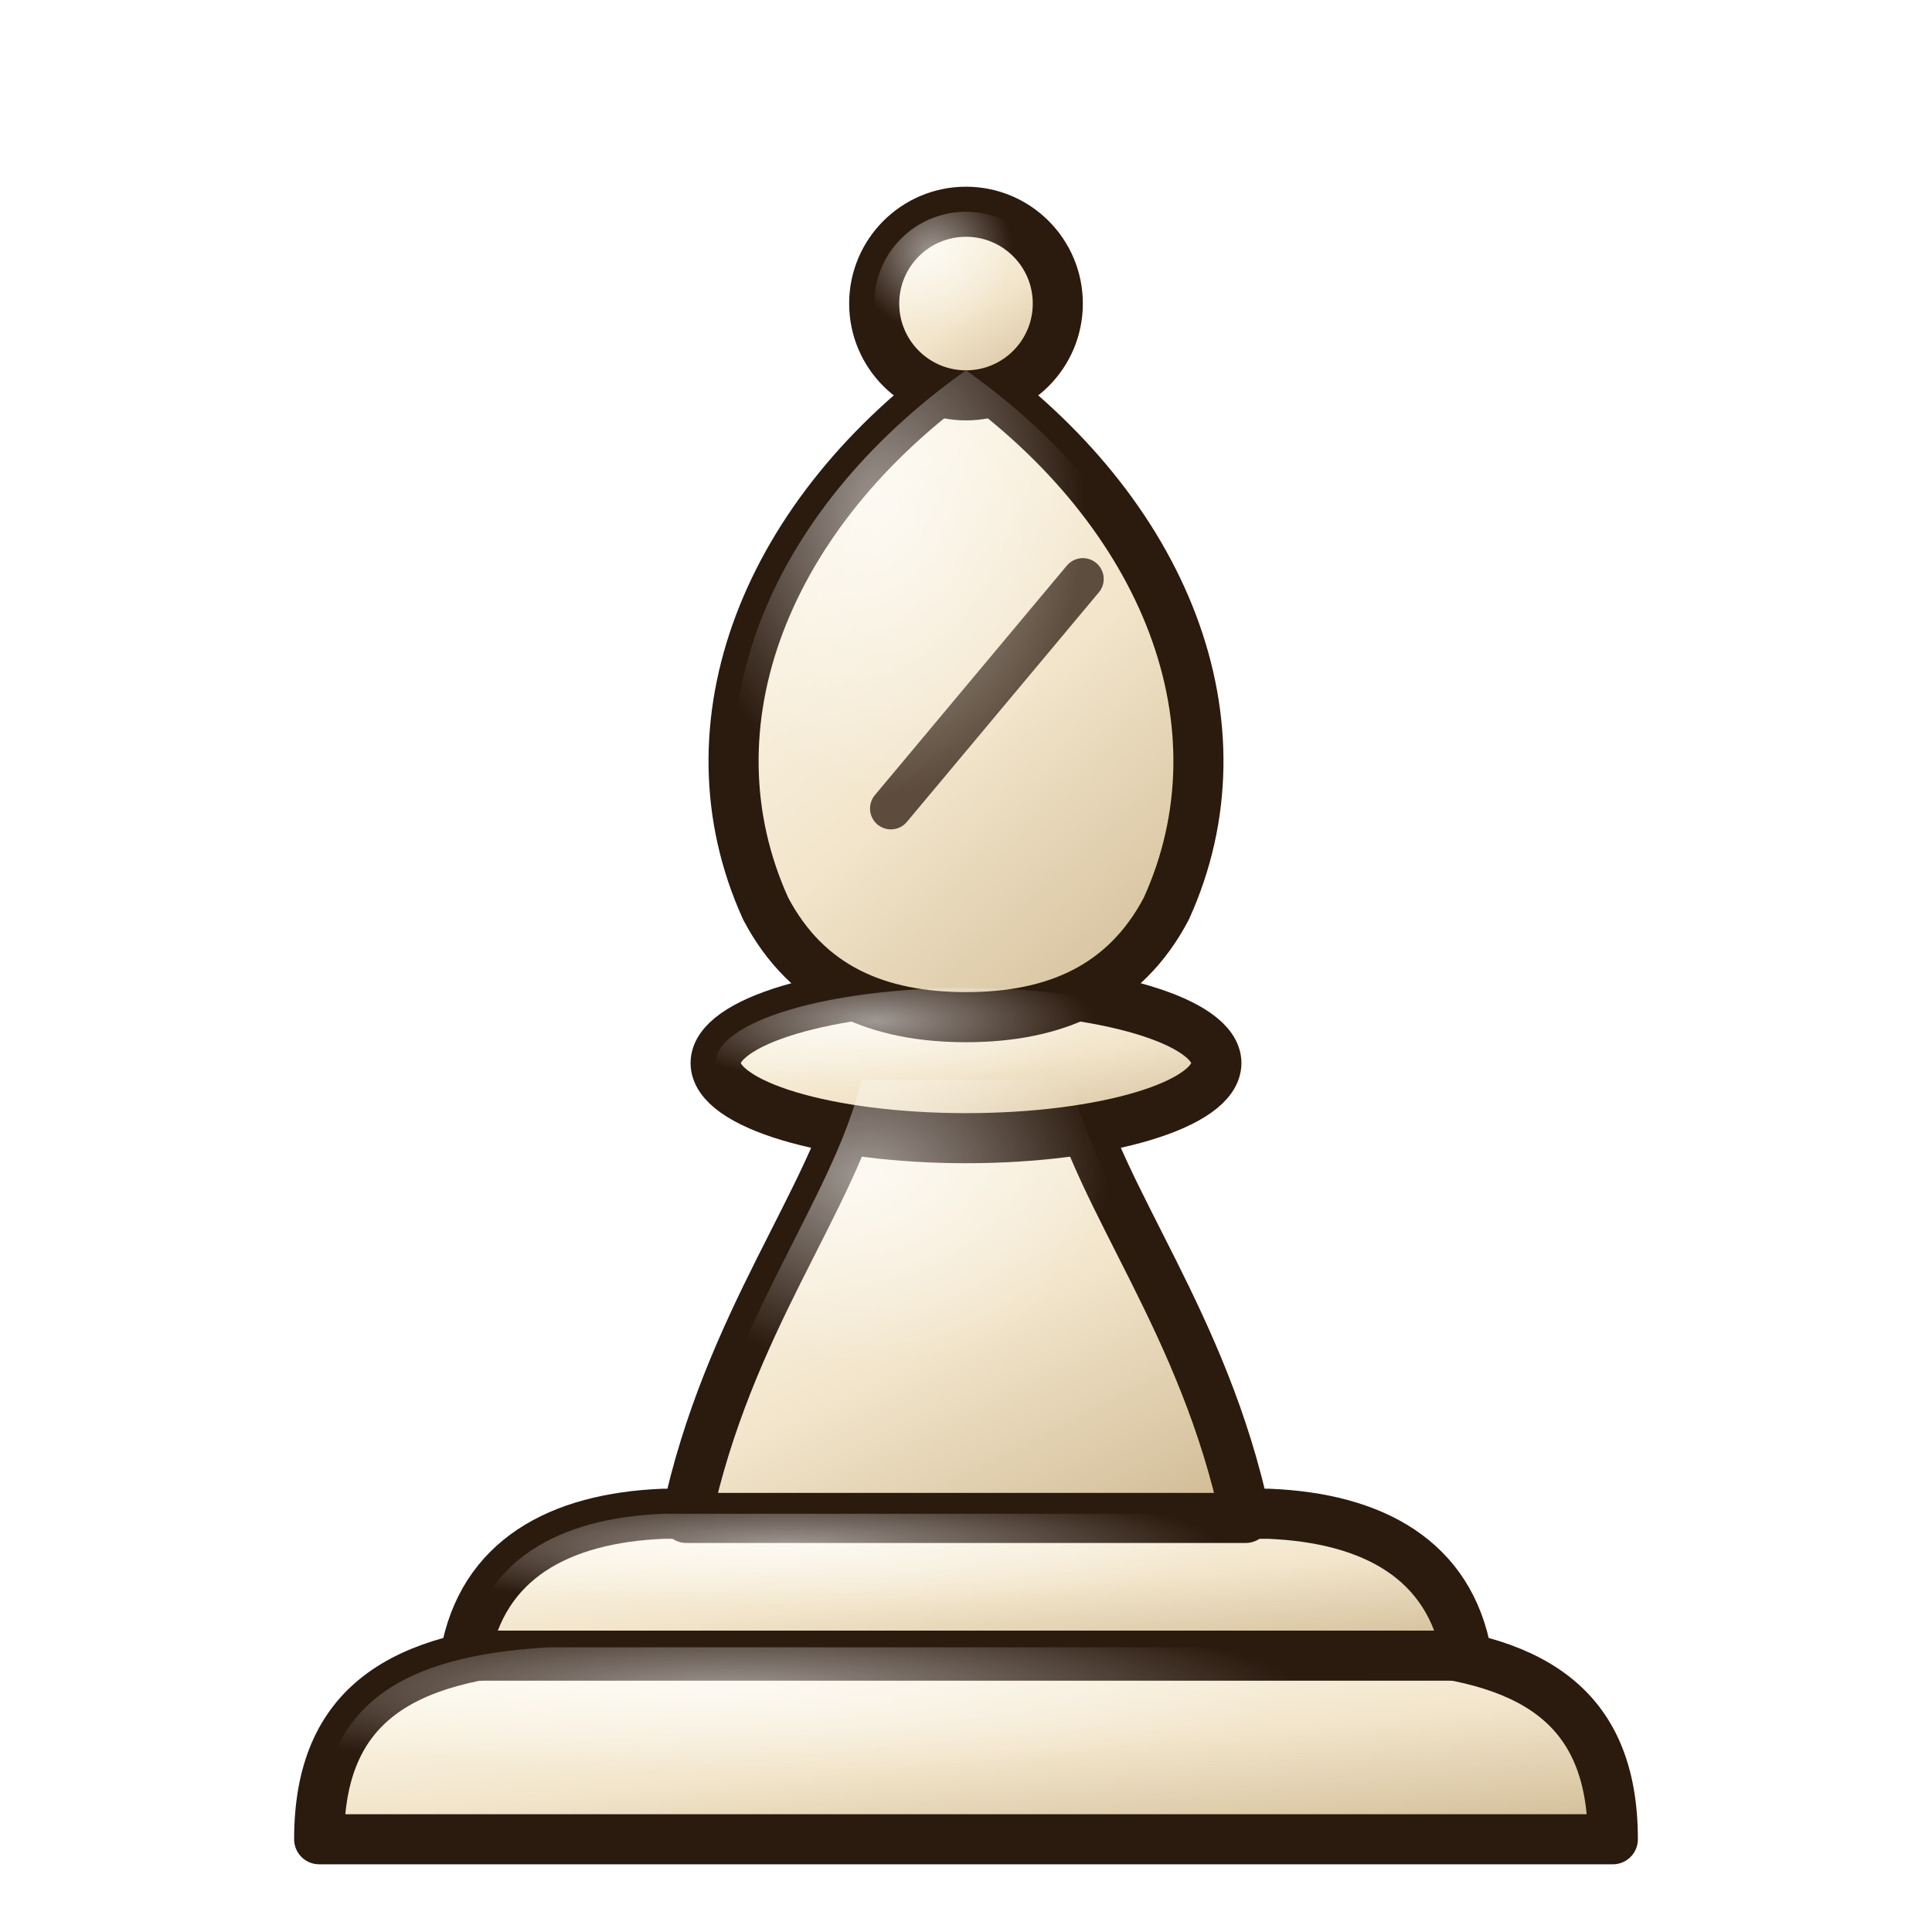
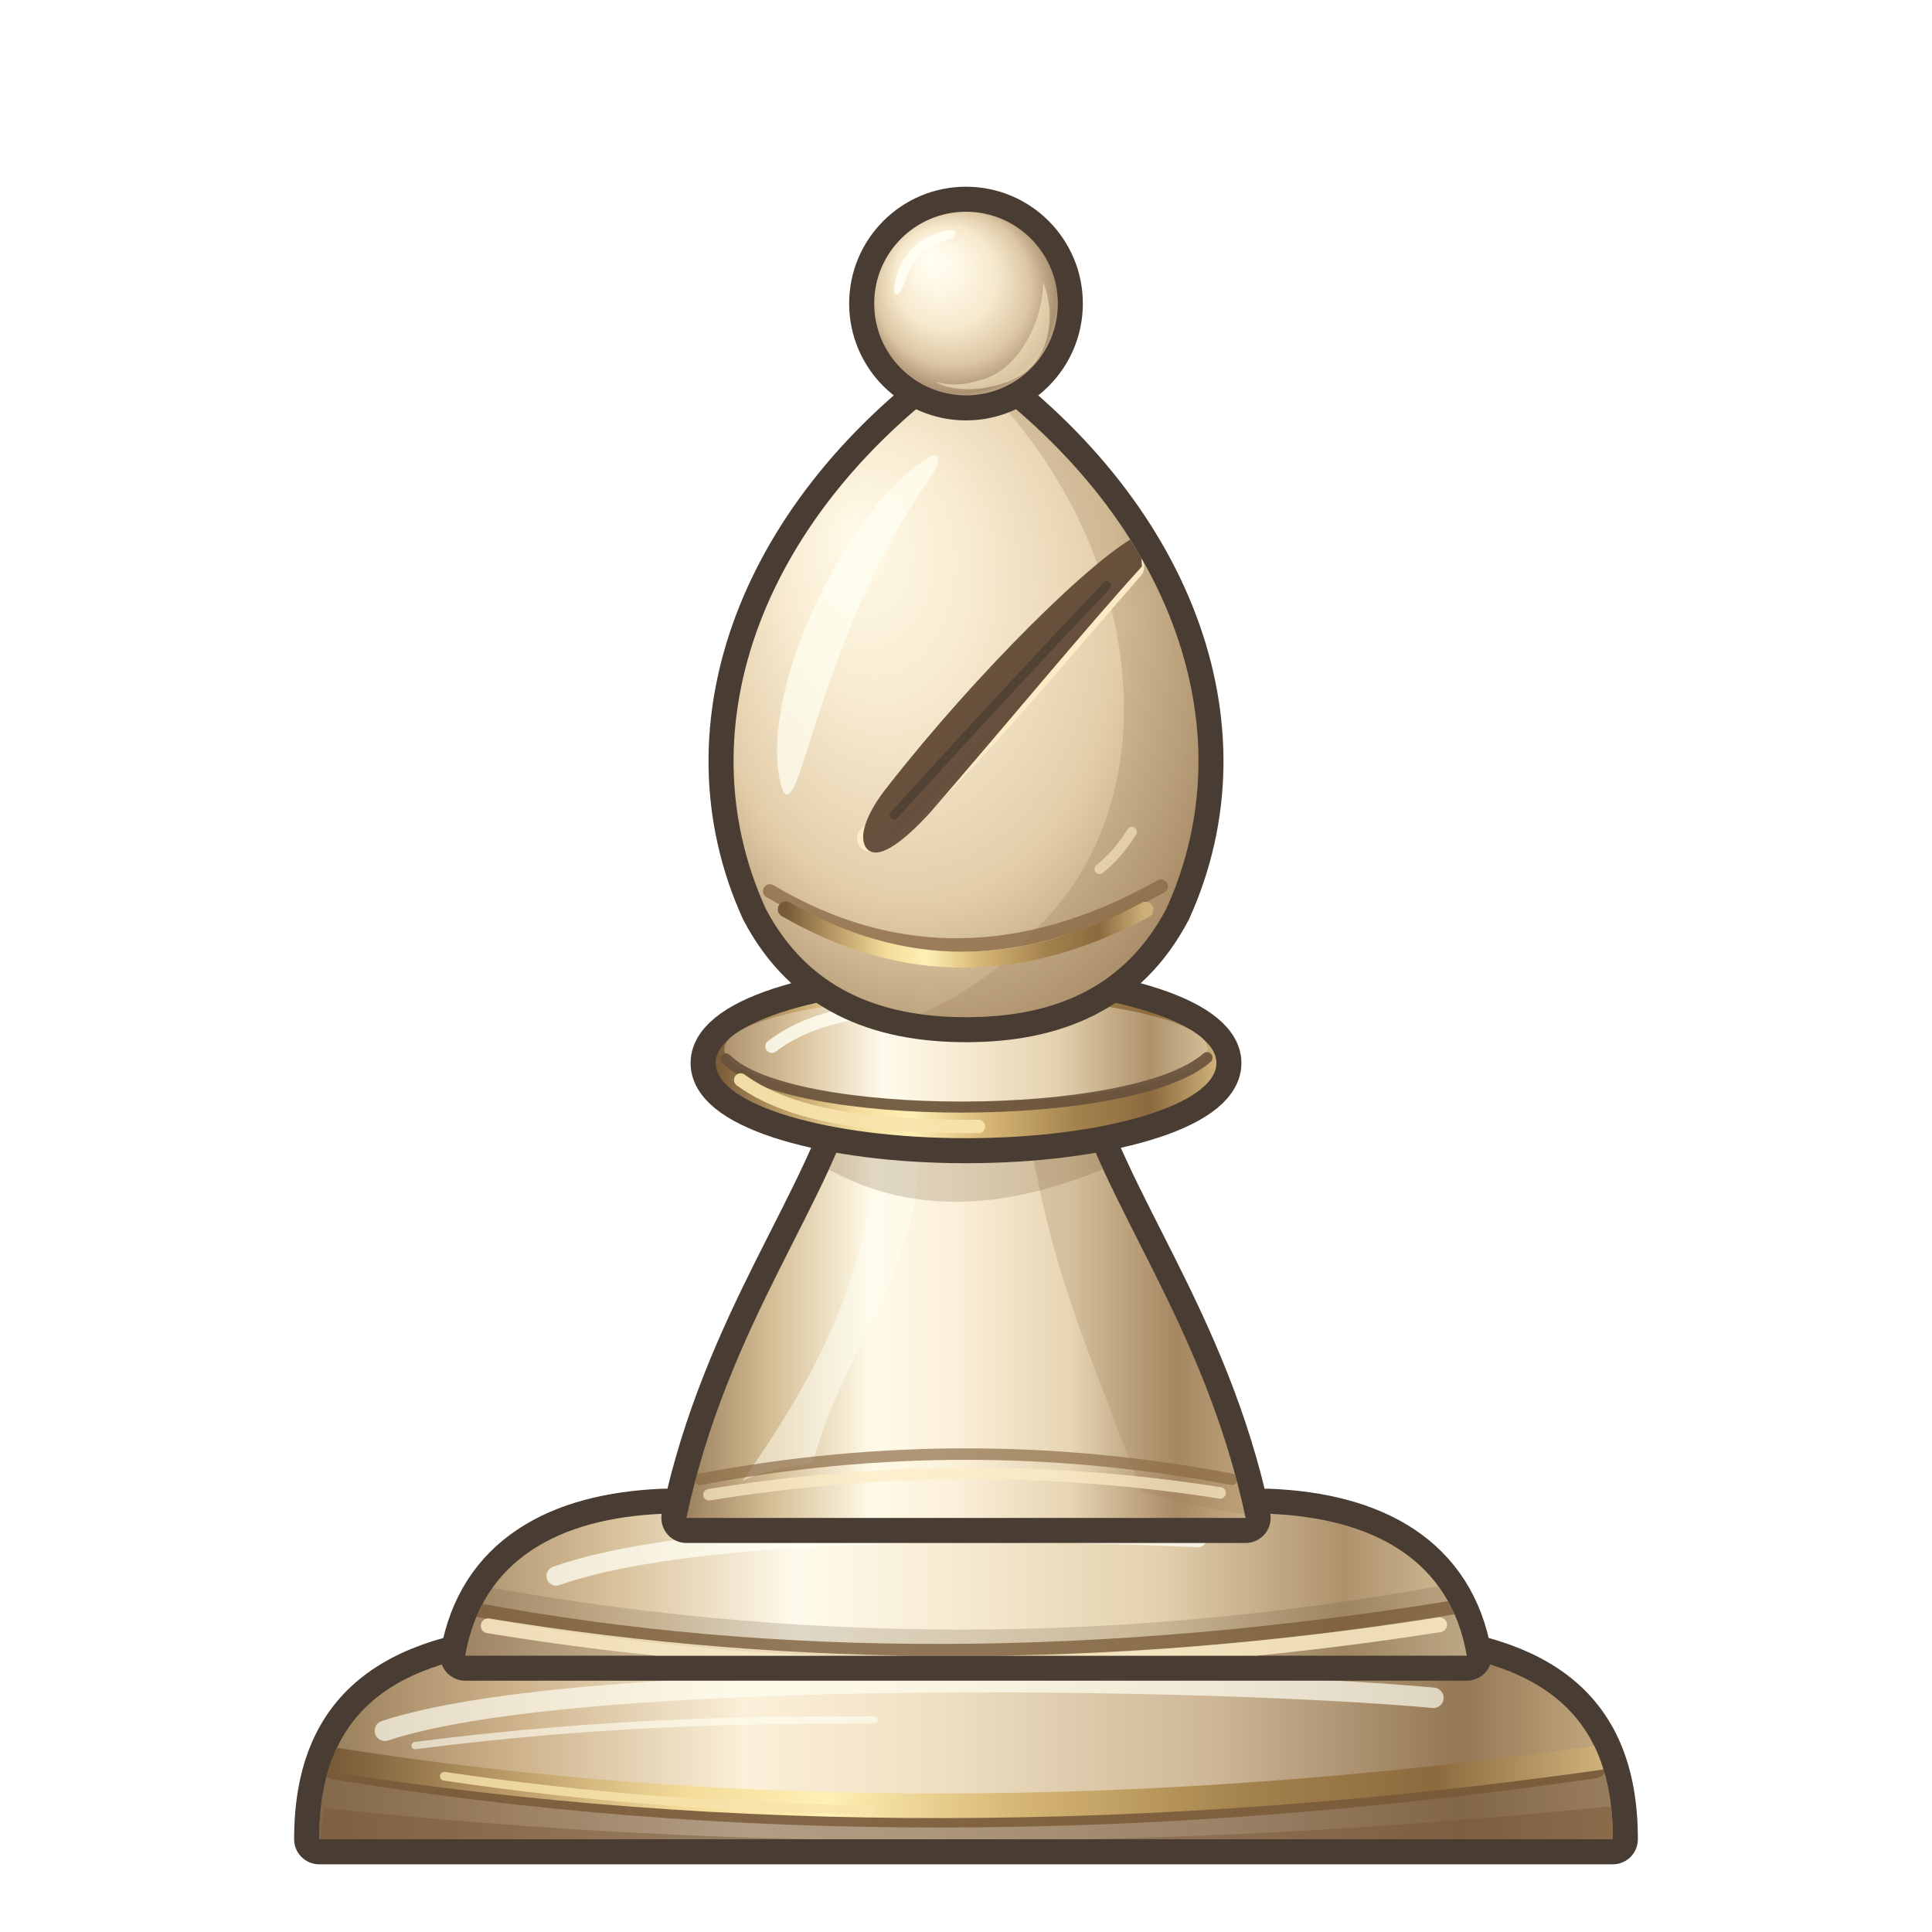
<svg xmlns="http://www.w3.org/2000/svg" viewBox="0 0 100 100">
  <defs>
-     <linearGradient id="p-body" x1="0.18" y1="0" x2="0.82" y2="1">
-       <stop offset="0" stop-color="#FFFBF1" />
-       <stop offset="0.55" stop-color="#F2E5CB" />
-       <stop offset="1" stop-color="#D4BF9A" />
+     <linearGradient id="wb-lathe" x1="0%" y1="0%" x2="100%" y2="0%">
+       <stop offset="0" stop-color="#9D825F" />
+       <stop offset="0.15" stop-color="#D5BE95" />
+       <stop offset="0.33" stop-color="#FFFAE8" />
+       <stop offset="0.47" stop-color="#FCF1DB" />
+       <stop offset="0.69" stop-color="#E6D4B2" />
+       <stop offset="0.88" stop-color="#A88A64" />
+       <stop offset="1" stop-color="#C5AC85" />
    </linearGradient>
-     <radialGradient id="p-gloss" cx="0.32" cy="0.22" r="0.62">
-       <stop offset="0" stop-color="#FFFFFF" stop-opacity="0.55" />
-       <stop offset="0.7" stop-color="#FFFFFF" stop-opacity="0" />
+     <linearGradient id="wb-foot" x1="0%" y1="0%" x2="100%" y2="0%">
+       <stop offset="0" stop-color="#977C59" />
+       <stop offset="0.15" stop-color="#CDB18A" />
+       <stop offset="0.33" stop-color="#FBF0D9" />
+       <stop offset="0.47" stop-color="#F1E1C4" />
+       <stop offset="0.69" stop-color="#CDB797" />
+       <stop offset="0.88" stop-color="#947754" />
+       <stop offset="1" stop-color="#C6AC83" />
+     </linearGradient>
+     <linearGradient id="wb-surface" x1="0%" y1="0%" x2="100%" y2="0%">
+       <stop offset="0" stop-color="#AF9370" />
+       <stop offset="0.15" stop-color="#D9C29C" />
+       <stop offset="0.33" stop-color="#FFFBEC" />
+       <stop offset="0.47" stop-color="#F8EDD5" />
+       <stop offset="0.69" stop-color="#E4D1AE" />
+       <stop offset="0.88" stop-color="#AE926C" />
+       <stop offset="1" stop-color="#D2BC96" />
+     </linearGradient>
+     <linearGradient id="wb-metal" x1="0%" y1="0%" x2="100%" y2="0%">
+       <stop offset="0" stop-color="#775B37" />
+       <stop offset="0.12" stop-color="#B39361" />
+       <stop offset="0.28" stop-color="#F4DC9A" />
+       <stop offset="0.39" stop-color="#FFF0B4" />
+       <stop offset="0.53" stop-color="#DABA78" />
+       <stop offset="0.72" stop-color="#A4824D" />
+       <stop offset="0.87" stop-color="#8C6A3E" />
+       <stop offset="1" stop-color="#CEB17A" />
+     </linearGradient>
+     <linearGradient id="wb-recess" x1="5%" y1="0%" x2="96%" y2="100%">
+       <stop offset="0" stop-color="#775835" />
+       <stop offset="0.55" stop-color="#66503D" />
+       <stop offset="1" stop-color="#9E8059" />
+     </linearGradient>
+     <radialGradient id="wb-orb" cx=".47" cy=".47" r=".58" fx=".31" fy=".25">
+       <stop offset="0" stop-color="#FFFFF4" />
+       <stop offset="0.2" stop-color="#FFF8E7" />
+       <stop offset="0.48" stop-color="#F6E9CD" />
+       <stop offset="0.73" stop-color="#DCC6A4" />
+       <stop offset="0.92" stop-color="#AB9171" />
+       <stop offset="1" stop-color="#CDB99C" />
    </radialGradient>
+     <radialGradient id="wb-carve" cx=".47" cy=".46" r=".72" fx=".25" fy=".25">
+       <stop offset="0" stop-color="#FFFAE8" />
+       <stop offset="0.26" stop-color="#F9EDD3" />
+       <stop offset="0.62" stop-color="#E3CDA9" />
+       <stop offset="0.89" stop-color="#AD926D" />
+       <stop offset="1" stop-color="#DBCAAA" />
+     </radialGradient>
+     <clipPath id="wb-carving-0">
+       <path d="M19 92 C19 85.5 23 83.2 30 82.8 L70 82.8 C77 83.2 81 85.5 81 92 Z" />
+     </clipPath>
+     <clipPath id="wb-carving-1">
+       <path d="M26 83.2 C26.8 78.6 30.5 76.6 35.5 76.4 L64.5 76.4 C69.5 76.6 73.2 78.6 74 83.2 Z" />
+     </clipPath>
+     <clipPath id="wb-carving-2">
+       <path d="M36.6 76.6 C38.6 67.2 43.6 61.4 45 55.6 L55 55.6 C56.4 61.4 61.4 67.2 63.4 76.6 Z" />
+     </clipPath>
+     <clipPath id="wb-carving-3">
+       <ellipse cx="50" cy="54.8" rx="12" ry="3.6" />
+     </clipPath>
+     <clipPath id="wb-carving-4">
+       <path d="M50 21.6 C59.6 28.4 63.6 38.6 59.6 47.4 C57.6 51.2 54.2 52.6 50 52.6 C45.8 52.6 42.4 51.2 40.4 47.4 C36.4 38.6 40.4 28.4 50 21.6 Z" />
+     </clipPath>
+     <clipPath id="wb-carving-5">
+       <circle cx="50" cy="18.4" r="4.4" />
+     </clipPath>
  </defs>
-   <g transform="translate(50 52) scale(1.08) translate(-50 -52)">
-     <path d="M19 92 C19 85.5 23 83.2 30 82.8 L70 82.8 C77 83.2 81 85.5 81 92 Z" fill="url(#p-body)" stroke="#2B1A0E" stroke-width="2.4" stroke-linejoin="round" stroke-linecap="round" />
-     <path d="M26 83.2 C26.8 78.6 30.5 76.6 35.5 76.4 L64.5 76.4 C69.5 76.6 73.2 78.6 74 83.2 Z" fill="url(#p-body)" stroke="#2B1A0E" stroke-width="2.4" stroke-linejoin="round" stroke-linecap="round" />
-     <path d="M36.6 76.6 C38.6 67.2 43.6 61.4 45 55.6 L55 55.6 C56.4 61.4 61.4 67.2 63.4 76.6 Z" fill="url(#p-body)" stroke="#2B1A0E" stroke-width="2.4" stroke-linejoin="round" stroke-linecap="round" />
-     <ellipse cx="50" cy="54.8" rx="12" ry="3.6" fill="url(#p-body)" stroke="#2B1A0E" stroke-width="2.4" stroke-linejoin="round" stroke-linecap="round" />
-     <path d="M50 21.6 C59.6 28.4 63.6 38.6 59.6 47.4 C57.6 51.2 54.2 52.6 50 52.6 C45.8 52.6 42.4 51.2 40.4 47.4 C36.4 38.6 40.4 28.4 50 21.6 Z" fill="url(#p-body)" stroke="#2B1A0E" stroke-width="2.4" stroke-linejoin="round" stroke-linecap="round" />
-     <circle cx="50" cy="18.4" r="4.4" fill="url(#p-body)" stroke="#2B1A0E" stroke-width="2.4" stroke-linejoin="round" stroke-linecap="round" />
-     <path d="M55.6 31.6 L46.4 42.6" fill="none" stroke="#2B1A0E" stroke-width="2" stroke-linecap="round" stroke-opacity="0.75" />
-     <path d="M19 92 C19 85.5 23 83.2 30 82.8 L70 82.8 C77 83.2 81 85.5 81 92 Z" fill="url(#p-gloss)" />
-     <path d="M26 83.2 C26.8 78.6 30.5 76.6 35.5 76.4 L64.5 76.4 C69.5 76.6 73.2 78.6 74 83.2 Z" fill="url(#p-gloss)" />
-     <path d="M36.6 76.6 C38.6 67.2 43.6 61.4 45 55.6 L55 55.6 C56.4 61.4 61.4 67.2 63.4 76.6 Z" fill="url(#p-gloss)" />
-     <ellipse cx="50" cy="54.8" rx="12" ry="3.6" fill="url(#p-gloss)" />
-     <path d="M50 21.6 C59.6 28.4 63.6 38.6 59.6 47.4 C57.6 51.2 54.2 52.6 50 52.6 C45.8 52.6 42.4 51.2 40.4 47.4 C36.4 38.6 40.4 28.4 50 21.6 Z" fill="url(#p-gloss)" />
-     <circle cx="50" cy="18.4" r="4.4" fill="url(#p-gloss)" />
+   <g transform="translate(50 52) scale(1.08) translate(-50 -52)" stroke-linecap="round" stroke-linejoin="round">
+     <path d="M19 92 C19 85.5 23 83.2 30 82.8 L70 82.8 C77 83.2 81 85.5 81 92 Z" fill="url(#wb-foot)" stroke="#493C32" stroke-width="2.4" stroke-linejoin="round" stroke-linecap="round" paint-order="stroke fill" />
+     <g clip-path="url(#wb-carving-0)">
+       <path d="M18.6 88.2 Q47.6 93.4 81.2 88.1 V93 H18.6Z" fill="#73573F" fill-opacity="0.54" />
+       <path d="M19.2 90.5 Q49 93.7 81.1 90.4 V92.7 H19Z" fill="#775835" fill-opacity="0.46" />
+       <path d="M19.7 88.6 Q47.8 93.25 80.15 88.55" fill="none" stroke="#775835" stroke-width="1.05" stroke-opacity="0.8" />
+       <path d="M19.7 88.19 Q48 92.65 80.35 88.09" fill="none" stroke="url(#wb-metal)" stroke-width="1.18" />
+       <path d="M25 88.98 Q35.2 90.49 45.4 90.58" fill="none" stroke="#F8E4AC" stroke-width="0.42" stroke-opacity="0.81" />
+       <path d="M22.15 86.8 C31.5 83.71 62.1 84.27 72.4 85.22" fill="none" stroke="#FFFFF2" stroke-width="0.98" stroke-opacity="0.68" />
+       <path d="M23.6 87.51 C32.9 86.31 40.4 86.27 45.6 86.28" fill="none" stroke="#FFFFF2" stroke-width="0.35" stroke-opacity="0.62" />
+     </g>
+     <path d="M26 83.2 C26.8 78.6 30.5 76.6 35.5 76.4 L64.5 76.4 C69.5 76.6 73.2 78.6 74 83.2 Z" fill="url(#wb-surface)" stroke="#493C32" stroke-width="2.4" stroke-linejoin="round" stroke-linecap="round" paint-order="stroke fill" />
+     <g clip-path="url(#wb-carving-1)">
+       <path d="M25.4 79.6 Q50 84.35 74.6 79.5 L75 83.6 H25Z" fill="#68513B" fill-opacity="0.21" />
+       <path d="M26.5 81 Q48 85.02 73.6 80.85" fill="none" stroke="#775835" stroke-width="0.67" stroke-opacity="0.74" />
+       <path d="M27.1 81.77 Q49.2 85.4 72.7 81.72" fill="none" stroke="#FCEDC7" stroke-width="0.71" stroke-opacity="0.84" />
+       <path d="M30.36 79.38 C37.5 76.86 54.14 77.21 61.1 77.54" fill="none" stroke="#FFFFF2" stroke-width="0.93" stroke-opacity="0.75" />
+     </g>
+     <path d="M36.6 76.6 C38.6 67.2 43.6 61.4 45 55.6 L55 55.6 C56.4 61.4 61.4 67.2 63.4 76.6 Z" fill="url(#wb-lathe)" stroke="#493C32" stroke-width="2.4" stroke-linejoin="round" stroke-linecap="round" paint-order="stroke fill" />
+     <g clip-path="url(#wb-carving-2)">
+       <path d="M55 55.6 L60 61.6 L64.5 76.6 Q60.4 76.0 58.4 75.3 C55.4 67.3 53.75 64.1 52.65 55.6Z" fill="#9E8059" fill-opacity="0.26" />
+       <path d="M45.32 57.1 C46.45 64.7 41.3 71.9 39.3 74.82 Q40.45 74.26 42.65 73.97 C44.3 67.92 48 65 47.75 57.85Z" fill="#FFFFF2" fill-opacity="0.49" />
+       <path d="M43.25 55.6 H56.75 V59.8 Q49 63.1 43.25 59.8Z" fill="#775835" fill-opacity="0.23" />
+       <path d="M37.25 74.75 Q50 72.33 62.75 74.75" fill="none" stroke="#8A6A45" stroke-width="0.55" stroke-opacity="0.68" />
+       <path d="M37.68 75.49 Q50 73.49 62.18 75.4" fill="none" stroke="#FCEDC7" stroke-width="0.55" stroke-opacity="0.7" />
+     </g>
+     <ellipse cx="50" cy="54.8" rx="12" ry="3.6" fill="url(#wb-metal)" stroke="#493C32" stroke-width="2.4" stroke-linejoin="round" stroke-linecap="round" paint-order="stroke fill" />
+     <g clip-path="url(#wb-carving-3)">
+       <ellipse cx="50" cy="54.14" rx="11.58" ry="2.52" fill="url(#wb-surface)" />
+       <path d="M38.5 54.6 C41.5 57.68 58 57.7 61.55 54.54" fill="none" stroke="#68513B" stroke-width="0.53" stroke-opacity="0.9" />
+       <path d="M39.2 55.61 C42 57.65 46.6 57.84 50.6 57.84" fill="none" stroke="#F8E4AC" stroke-width="0.64" stroke-opacity="0.93" />
+       <path d="M40.7 54 Q44.1 51.35 52.7 52.45" fill="none" stroke="#FFFFF2" stroke-width="0.63" stroke-opacity="0.83" />
+     </g>
+     <path d="M50 21.6 C59.6 28.4 63.6 38.6 59.6 47.4 C57.6 51.2 54.2 52.6 50 52.6 C45.8 52.6 42.4 51.2 40.4 47.4 C36.4 38.6 40.4 28.4 50 21.6 Z" fill="url(#wb-carve)" stroke="#493C32" stroke-width="2.4" stroke-linejoin="round" stroke-linecap="round" paint-order="stroke fill" />
+     <g clip-path="url(#wb-carving-4)">
+       <path d="M50 21.5 C58.6 29.4 60.2 42.2 53.1 48.6 Q51.15 51 47.7 52.5 C57.5 54.3 65 46.5 62.3 36.3 Q58.7 26 50 21.5Z" fill="#9E8059" fill-opacity="0.27" />
+       <path d="M41.0 40.8 C40.4 35.9 44.8 27.7 48.2 25.8 C48.8 25.35 48.77 26.08 48.35 26.66 C44.9 31.5 43.4 36.7 42.09 40.7 C41.59 42.23 41.23 42.4 41.0 40.8Z" fill="#FFFFF2" fill-opacity="0.72" />
+       <path d="M40.6 46.56 Q49.5 51.85 59.35 46.33" fill="none" stroke="#8A6A45" stroke-width="0.66" stroke-opacity="0.77" />
+       <path d="M41.36 47.43 Q49.7 52.25 58.6 47.45" fill="none" stroke="url(#wb-metal)" stroke-width="0.76" />
+       <path d="M45.4 44.03 C47.4 43.5 53.38 36.19 57.91 31.03" fill="none" stroke="#FCEDC7" stroke-width="1.26" stroke-opacity="0.95" />
+       <path d="M58.35 29.45 C56.26 30.40 50.5 36.10 46.25 41.54 C45.25 42.78 44.77 44.02 45.27 44.55 C45.86 45.13 47.14 44.03 48.25 42.83 C51.95 38.56 55.53 34.2 58.43 31.0Z" fill="url(#wb-recess)" />
+       <path d="M46.55 42.92 Q51.5 37.45 56.75 31.91" fill="none" stroke="#493C32" stroke-width="0.42" stroke-opacity="0.71" />
+       <path d="M56.4 45.5 Q57.25 44.83 57.95 43.72" fill="none" stroke="#FCEDC7" stroke-width="0.48" stroke-opacity="0.59" />
+     </g>
+     <circle cx="50" cy="18.4" r="4.4" fill="url(#wb-orb)" stroke="#493C32" stroke-width="2.4" stroke-linejoin="round" stroke-linecap="round" paint-order="stroke fill" />
+     <g clip-path="url(#wb-carving-5)">
+       <g transform="translate(50 18.4) scale(4.4)">
+         <path d="M.84-.23 C.84.18.58.72.17.83 C-.02.89-.16.9-.34.85 C-.05 1.02.52.91.72.68 C.92.46.97.09.84-.23Z" fill="#FCEDC7" fill-opacity="0.56" />
+         <path d="M-.78-.13 C-.78-.47-.52-.76-.17-.80 C-.10-.80-.09-.73-.18-.70 C-.39-.65-.56-.52-.64-.31 C-.70-.14-.74-.05-.78-.13Z" fill="#FFFFF2" fill-opacity="0.89" />
+       </g>
+     </g>
  </g>
</svg>
